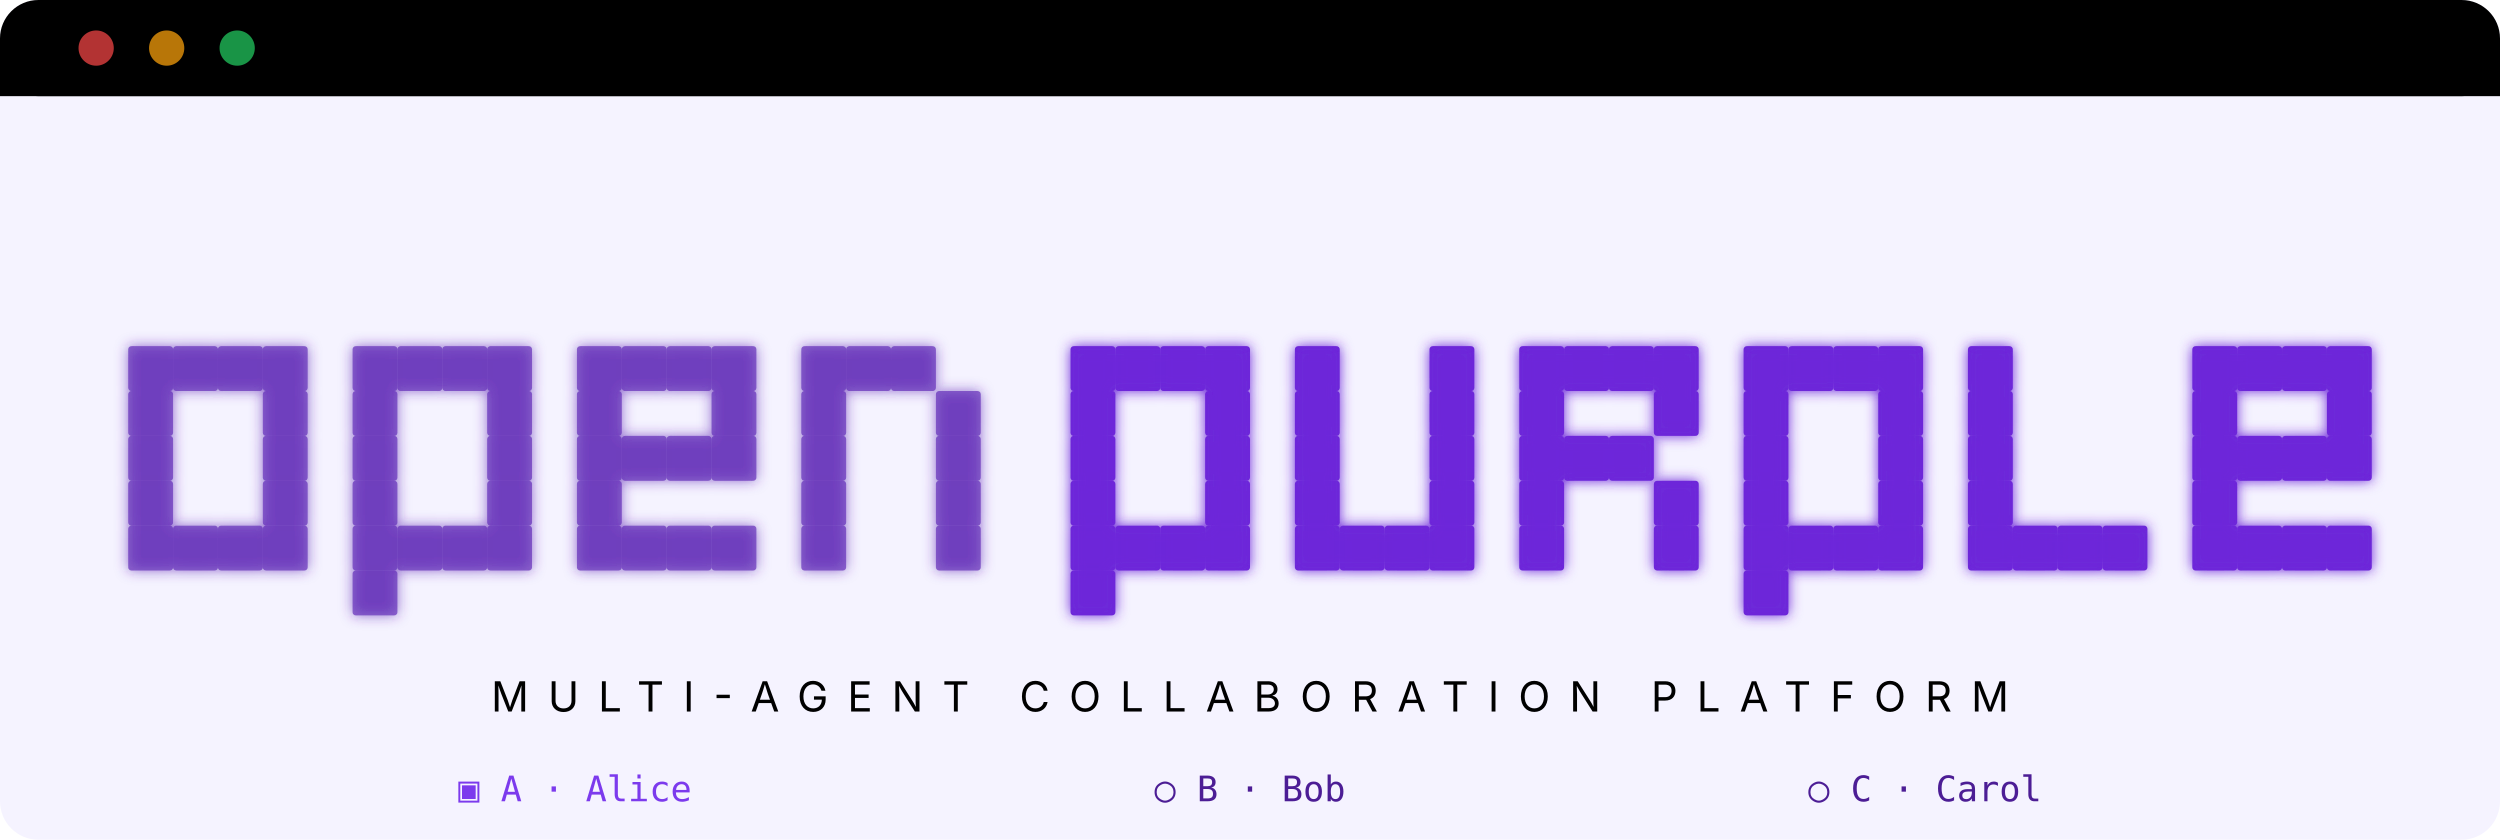
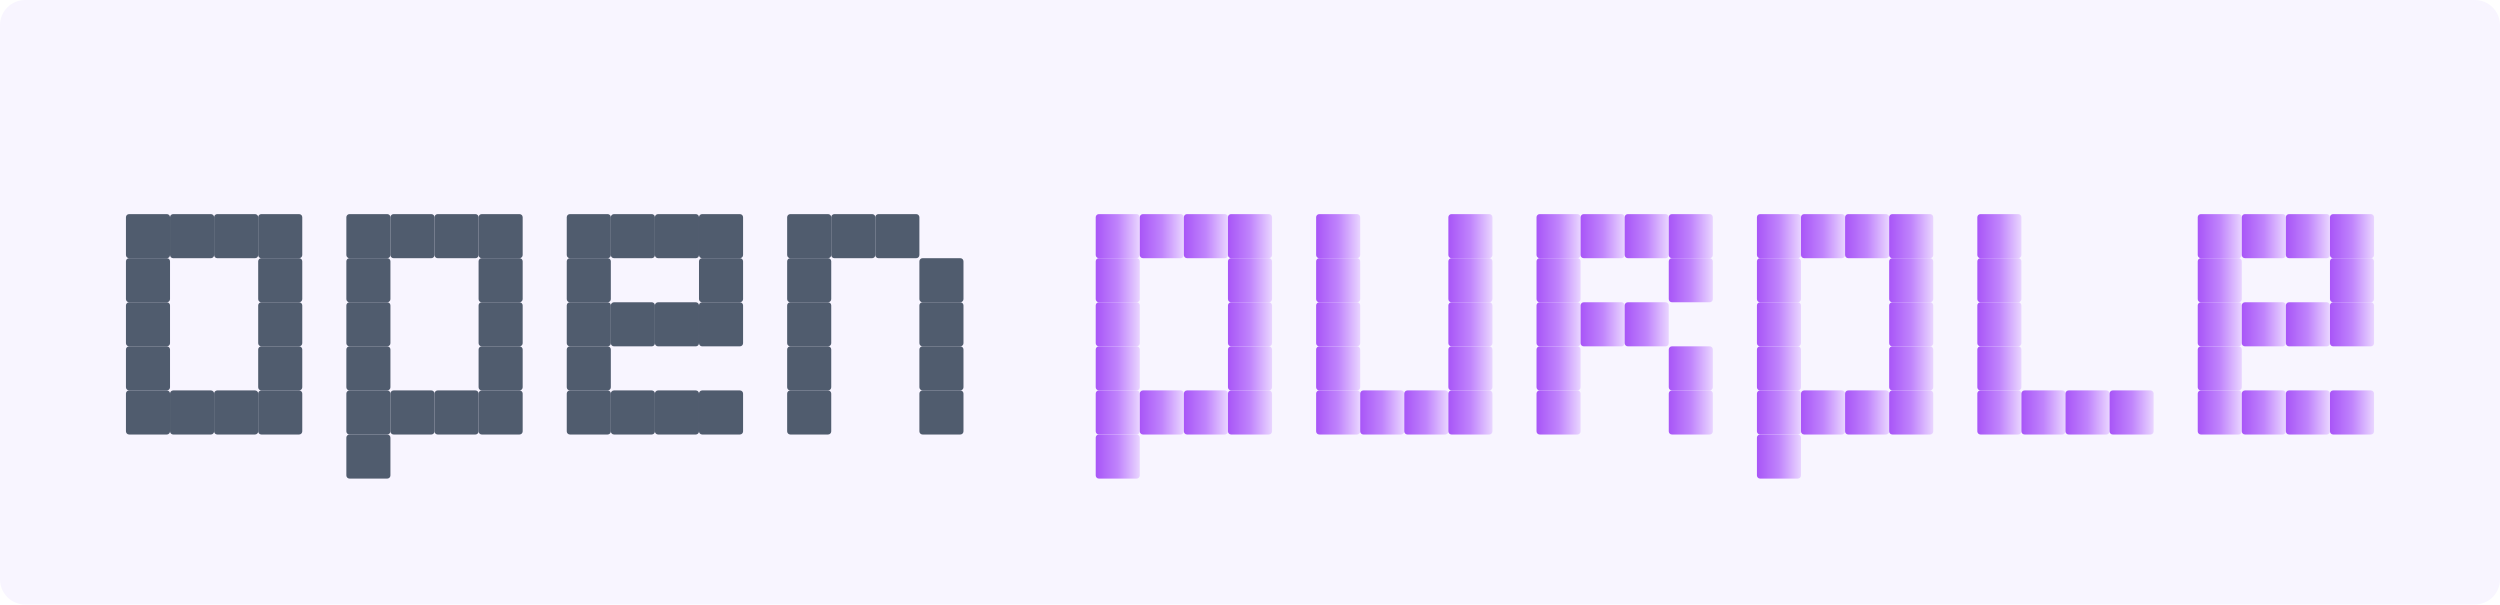
- <svg xmlns="http://www.w3.org/2000/svg" viewBox="0 0 780 262" width="780" height="262">
+ <svg xmlns="http://www.w3.org/2000/svg" viewBox="0 0 794 192" width="794" height="192">
  <defs>
-     <linearGradient id="lG" x1="0" y1="0" x2="1" y2="0">
-       <stop offset="0%" stop-color="#7c3aed" />
-       <stop offset="100%" stop-color="#8b5cf6" />
+     <linearGradient id="purpleG" x1="0" y1="0" x2="1" y2="0">
+       <stop offset="0%" stop-color="#a855f7" />
+       <stop offset="50%" stop-color="#c084fc" />
+       <stop offset="100%" stop-color="#e9d5ff" />
    </linearGradient>
-     <linearGradient id="rG" x1="0" y1="0" x2="1" y2="0">
-       <stop offset="0%" stop-color="#a855f7" />
-       <stop offset="45%" stop-color="#c084fc" />
-       <stop offset="100%" stop-color="#f3e8ff" />
-     </linearGradient>
-     <filter id="glow">
-       <feGaussianBlur stdDeviation="2" />
-       <feMerge>
-         <feMergeNode in="SourceGraphic" />
-         <feMergeNode in="blur" />
-       </feMerge>
-     </filter>
  </defs>
-   <rect width="780" height="262" fill="#f5f3ff" rx="12" />
-   <rect x="0" y="0" width="780" height="30" fill="undefined" rx="12" />
-   <rect x="0" y="15" width="780" height="15" fill="undefined" />
-   <circle cx="30" cy="15" r="5.5" fill="#ef4444" opacity="0.75" />
-   <circle cx="52" cy="15" r="5.5" fill="#f59e0b" opacity="0.75" />
-   <circle cx="74" cy="15" r="5.5" fill="#22c55e" opacity="0.75" />
-   <g filter="url(#glow)">
-     <rect x="40.0" y="108.0" width="14" height="14" rx="1" fill="#5b21b6" fill-opacity="0.65" />
-     <rect x="40.0" y="122.0" width="14" height="14" rx="1" fill="#5b21b6" fill-opacity="0.65" />
-     <rect x="54.0" y="108.0" width="14" height="14" rx="1" fill="#5b21b6" fill-opacity="0.65" />
-     <rect x="68.0" y="108.0" width="14" height="14" rx="1" fill="#5b21b6" fill-opacity="0.65" />
-     <rect x="82.0" y="108.0" width="14" height="14" rx="1" fill="#5b21b6" fill-opacity="0.65" />
-     <rect x="82.0" y="122.0" width="14" height="14" rx="1" fill="#5b21b6" fill-opacity="0.65" />
-     <rect x="110.0" y="108.0" width="14" height="14" rx="1" fill="#5b21b6" fill-opacity="0.65" />
-     <rect x="110.0" y="122.0" width="14" height="14" rx="1" fill="#5b21b6" fill-opacity="0.65" />
-     <rect x="124.0" y="108.0" width="14" height="14" rx="1" fill="#5b21b6" fill-opacity="0.65" />
-     <rect x="138.0" y="108.0" width="14" height="14" rx="1" fill="#5b21b6" fill-opacity="0.65" />
-     <rect x="152.0" y="108.0" width="14" height="14" rx="1" fill="#5b21b6" fill-opacity="0.65" />
-     <rect x="152.0" y="122.0" width="14" height="14" rx="1" fill="#5b21b6" fill-opacity="0.65" />
-     <rect x="180.0" y="108.0" width="14" height="14" rx="1" fill="#5b21b6" fill-opacity="0.65" />
-     <rect x="180.0" y="122.0" width="14" height="14" rx="1" fill="#5b21b6" fill-opacity="0.65" />
-     <rect x="194.0" y="108.0" width="14" height="14" rx="1" fill="#5b21b6" fill-opacity="0.65" />
-     <rect x="208.0" y="108.0" width="14" height="14" rx="1" fill="#5b21b6" fill-opacity="0.65" />
-     <rect x="222.0" y="108.0" width="14" height="14" rx="1" fill="#5b21b6" fill-opacity="0.65" />
-     <rect x="222.0" y="122.0" width="14" height="14" rx="1" fill="#5b21b6" fill-opacity="0.65" />
-     <rect x="250.0" y="108.0" width="14" height="14" rx="1" fill="#5b21b6" fill-opacity="0.65" />
-     <rect x="250.0" y="122.0" width="14" height="14" rx="1" fill="#5b21b6" fill-opacity="0.65" />
-     <rect x="264.0" y="108.0" width="14" height="14" rx="1" fill="#5b21b6" fill-opacity="0.65" />
-     <rect x="278.0" y="108.0" width="14" height="14" rx="1" fill="#5b21b6" fill-opacity="0.65" />
-     <rect x="292.0" y="122.0" width="14" height="14" rx="1" fill="#5b21b6" fill-opacity="0.65" />
-     <rect x="40.0" y="136.0" width="14" height="14" rx="1" fill="#5b21b6" fill-opacity="0.65" />
-     <rect x="40.0" y="150.0" width="14" height="14" rx="1" fill="#5b21b6" fill-opacity="0.65" />
-     <rect x="82.0" y="136.0" width="14" height="14" rx="1" fill="#5b21b6" fill-opacity="0.65" />
-     <rect x="82.0" y="150.0" width="14" height="14" rx="1" fill="#5b21b6" fill-opacity="0.65" />
-     <rect x="110.0" y="136.0" width="14" height="14" rx="1" fill="#5b21b6" fill-opacity="0.65" />
-     <rect x="110.0" y="150.0" width="14" height="14" rx="1" fill="#5b21b6" fill-opacity="0.65" />
-     <rect x="152.0" y="136.0" width="14" height="14" rx="1" fill="#5b21b6" fill-opacity="0.65" />
-     <rect x="152.0" y="150.0" width="14" height="14" rx="1" fill="#5b21b6" fill-opacity="0.65" />
-     <rect x="180.0" y="136.0" width="14" height="14" rx="1" fill="#5b21b6" fill-opacity="0.65" />
-     <rect x="180.0" y="150.0" width="14" height="14" rx="1" fill="#5b21b6" fill-opacity="0.65" />
-     <rect x="194.0" y="136.0" width="14" height="14" rx="1" fill="#5b21b6" fill-opacity="0.65" />
-     <rect x="208.0" y="136.0" width="14" height="14" rx="1" fill="#5b21b6" fill-opacity="0.65" />
-     <rect x="222.0" y="136.0" width="14" height="14" rx="1" fill="#5b21b6" fill-opacity="0.65" />
-     <rect x="250.0" y="136.0" width="14" height="14" rx="1" fill="#5b21b6" fill-opacity="0.65" />
-     <rect x="250.0" y="150.0" width="14" height="14" rx="1" fill="#5b21b6" fill-opacity="0.65" />
-     <rect x="292.0" y="136.0" width="14" height="14" rx="1" fill="#5b21b6" fill-opacity="0.65" />
-     <rect x="292.0" y="150.0" width="14" height="14" rx="1" fill="#5b21b6" fill-opacity="0.65" />
-     <rect x="40.0" y="164.0" width="14" height="14" rx="1" fill="#5b21b6" fill-opacity="0.65" />
-     <rect x="54.0" y="164.0" width="14" height="14" rx="1" fill="#5b21b6" fill-opacity="0.65" />
-     <rect x="68.0" y="164.0" width="14" height="14" rx="1" fill="#5b21b6" fill-opacity="0.65" />
-     <rect x="82.0" y="164.0" width="14" height="14" rx="1" fill="#5b21b6" fill-opacity="0.65" />
-     <rect x="110.0" y="164.0" width="14" height="14" rx="1" fill="#5b21b6" fill-opacity="0.65" />
-     <rect x="110.0" y="178.0" width="14" height="14" rx="1" fill="#5b21b6" fill-opacity="0.65" />
-     <rect x="124.0" y="164.0" width="14" height="14" rx="1" fill="#5b21b6" fill-opacity="0.65" />
-     <rect x="138.0" y="164.0" width="14" height="14" rx="1" fill="#5b21b6" fill-opacity="0.65" />
-     <rect x="152.0" y="164.0" width="14" height="14" rx="1" fill="#5b21b6" fill-opacity="0.65" />
-     <rect x="180.0" y="164.0" width="14" height="14" rx="1" fill="#5b21b6" fill-opacity="0.65" />
-     <rect x="194.0" y="164.0" width="14" height="14" rx="1" fill="#5b21b6" fill-opacity="0.65" />
-     <rect x="208.0" y="164.0" width="14" height="14" rx="1" fill="#5b21b6" fill-opacity="0.65" />
-     <rect x="222.0" y="164.0" width="14" height="14" rx="1" fill="#5b21b6" fill-opacity="0.65" />
-     <rect x="250.0" y="164.0" width="14" height="14" rx="1" fill="#5b21b6" fill-opacity="0.65" />
-     <rect x="292.0" y="164.0" width="14" height="14" rx="1" fill="#5b21b6" fill-opacity="0.65" />
-     <rect x="334.0" y="108.0" width="14" height="14" rx="1" fill="#6d28d9" fill-opacity="1" />
-     <rect x="334.0" y="122.0" width="14" height="14" rx="1" fill="#6d28d9" fill-opacity="1" />
-     <rect x="348.0" y="108.0" width="14" height="14" rx="1" fill="#6d28d9" fill-opacity="1" />
-     <rect x="362.0" y="108.0" width="14" height="14" rx="1" fill="#6d28d9" fill-opacity="1" />
-     <rect x="376.0" y="108.0" width="14" height="14" rx="1" fill="#6d28d9" fill-opacity="1" />
-     <rect x="376.0" y="122.0" width="14" height="14" rx="1" fill="#6d28d9" fill-opacity="1" />
-     <rect x="404.0" y="108.0" width="14" height="14" rx="1" fill="#6d28d9" fill-opacity="1" />
-     <rect x="404.0" y="122.0" width="14" height="14" rx="1" fill="#6d28d9" fill-opacity="1" />
-     <rect x="446.0" y="108.0" width="14" height="14" rx="1" fill="#6d28d9" fill-opacity="1" />
-     <rect x="446.0" y="122.0" width="14" height="14" rx="1" fill="#6d28d9" fill-opacity="1" />
-     <rect x="474.0" y="108.0" width="14" height="14" rx="1" fill="#6d28d9" fill-opacity="1" />
-     <rect x="474.0" y="122.0" width="14" height="14" rx="1" fill="#6d28d9" fill-opacity="1" />
-     <rect x="488.0" y="108.0" width="14" height="14" rx="1" fill="#6d28d9" fill-opacity="1" />
-     <rect x="502.0" y="108.0" width="14" height="14" rx="1" fill="#6d28d9" fill-opacity="1" />
-     <rect x="516.0" y="108.0" width="14" height="14" rx="1" fill="#6d28d9" fill-opacity="1" />
-     <rect x="516.0" y="122.0" width="14" height="14" rx="1" fill="#6d28d9" fill-opacity="1" />
-     <rect x="544.0" y="108.0" width="14" height="14" rx="1" fill="#6d28d9" fill-opacity="1" />
-     <rect x="544.0" y="122.0" width="14" height="14" rx="1" fill="#6d28d9" fill-opacity="1" />
-     <rect x="558.0" y="108.0" width="14" height="14" rx="1" fill="#6d28d9" fill-opacity="1" />
-     <rect x="572.0" y="108.0" width="14" height="14" rx="1" fill="#6d28d9" fill-opacity="1" />
-     <rect x="586.0" y="108.0" width="14" height="14" rx="1" fill="#6d28d9" fill-opacity="1" />
-     <rect x="586.0" y="122.0" width="14" height="14" rx="1" fill="#6d28d9" fill-opacity="1" />
-     <rect x="614.0" y="108.0" width="14" height="14" rx="1" fill="#6d28d9" fill-opacity="1" />
-     <rect x="614.0" y="122.0" width="14" height="14" rx="1" fill="#6d28d9" fill-opacity="1" />
-     <rect x="684.0" y="108.0" width="14" height="14" rx="1" fill="#6d28d9" fill-opacity="1" />
-     <rect x="684.0" y="122.0" width="14" height="14" rx="1" fill="#6d28d9" fill-opacity="1" />
-     <rect x="698.0" y="108.0" width="14" height="14" rx="1" fill="#6d28d9" fill-opacity="1" />
-     <rect x="712.0" y="108.0" width="14" height="14" rx="1" fill="#6d28d9" fill-opacity="1" />
-     <rect x="726.0" y="108.0" width="14" height="14" rx="1" fill="#6d28d9" fill-opacity="1" />
-     <rect x="726.0" y="122.0" width="14" height="14" rx="1" fill="#6d28d9" fill-opacity="1" />
-     <rect x="334.0" y="136.0" width="14" height="14" rx="1" fill="#6d28d9" fill-opacity="1" />
-     <rect x="334.0" y="150.0" width="14" height="14" rx="1" fill="#6d28d9" fill-opacity="1" />
-     <rect x="376.0" y="136.0" width="14" height="14" rx="1" fill="#6d28d9" fill-opacity="1" />
-     <rect x="376.0" y="150.0" width="14" height="14" rx="1" fill="#6d28d9" fill-opacity="1" />
-     <rect x="404.0" y="136.0" width="14" height="14" rx="1" fill="#6d28d9" fill-opacity="1" />
-     <rect x="404.0" y="150.0" width="14" height="14" rx="1" fill="#6d28d9" fill-opacity="1" />
-     <rect x="446.0" y="136.0" width="14" height="14" rx="1" fill="#6d28d9" fill-opacity="1" />
-     <rect x="446.0" y="150.0" width="14" height="14" rx="1" fill="#6d28d9" fill-opacity="1" />
-     <rect x="474.0" y="136.0" width="14" height="14" rx="1" fill="#6d28d9" fill-opacity="1" />
-     <rect x="474.0" y="150.0" width="14" height="14" rx="1" fill="#6d28d9" fill-opacity="1" />
-     <rect x="488.0" y="136.0" width="14" height="14" rx="1" fill="#6d28d9" fill-opacity="1" />
-     <rect x="502.0" y="136.0" width="14" height="14" rx="1" fill="#6d28d9" fill-opacity="1" />
-     <rect x="516.0" y="150.0" width="14" height="14" rx="1" fill="#6d28d9" fill-opacity="1" />
-     <rect x="544.0" y="136.0" width="14" height="14" rx="1" fill="#6d28d9" fill-opacity="1" />
-     <rect x="544.0" y="150.0" width="14" height="14" rx="1" fill="#6d28d9" fill-opacity="1" />
-     <rect x="586.0" y="136.0" width="14" height="14" rx="1" fill="#6d28d9" fill-opacity="1" />
-     <rect x="586.0" y="150.0" width="14" height="14" rx="1" fill="#6d28d9" fill-opacity="1" />
-     <rect x="614.0" y="136.0" width="14" height="14" rx="1" fill="#6d28d9" fill-opacity="1" />
-     <rect x="614.0" y="150.0" width="14" height="14" rx="1" fill="#6d28d9" fill-opacity="1" />
-     <rect x="684.0" y="136.0" width="14" height="14" rx="1" fill="#6d28d9" fill-opacity="1" />
-     <rect x="684.0" y="150.0" width="14" height="14" rx="1" fill="#6d28d9" fill-opacity="1" />
-     <rect x="698.0" y="136.0" width="14" height="14" rx="1" fill="#6d28d9" fill-opacity="1" />
-     <rect x="712.0" y="136.0" width="14" height="14" rx="1" fill="#6d28d9" fill-opacity="1" />
-     <rect x="726.0" y="136.0" width="14" height="14" rx="1" fill="#6d28d9" fill-opacity="1" />
-     <rect x="334.0" y="164.0" width="14" height="14" rx="1" fill="#6d28d9" fill-opacity="1" />
-     <rect x="334.0" y="178.0" width="14" height="14" rx="1" fill="#6d28d9" fill-opacity="1" />
-     <rect x="348.0" y="164.0" width="14" height="14" rx="1" fill="#6d28d9" fill-opacity="1" />
-     <rect x="362.0" y="164.0" width="14" height="14" rx="1" fill="#6d28d9" fill-opacity="1" />
-     <rect x="376.0" y="164.0" width="14" height="14" rx="1" fill="#6d28d9" fill-opacity="1" />
-     <rect x="404.0" y="164.0" width="14" height="14" rx="1" fill="#6d28d9" fill-opacity="1" />
-     <rect x="418.0" y="164.0" width="14" height="14" rx="1" fill="#6d28d9" fill-opacity="1" />
-     <rect x="432.0" y="164.0" width="14" height="14" rx="1" fill="#6d28d9" fill-opacity="1" />
-     <rect x="446.0" y="164.0" width="14" height="14" rx="1" fill="#6d28d9" fill-opacity="1" />
-     <rect x="474.0" y="164.0" width="14" height="14" rx="1" fill="#6d28d9" fill-opacity="1" />
-     <rect x="516.0" y="164.0" width="14" height="14" rx="1" fill="#6d28d9" fill-opacity="1" />
-     <rect x="544.0" y="164.0" width="14" height="14" rx="1" fill="#6d28d9" fill-opacity="1" />
-     <rect x="544.0" y="178.0" width="14" height="14" rx="1" fill="#6d28d9" fill-opacity="1" />
-     <rect x="558.0" y="164.0" width="14" height="14" rx="1" fill="#6d28d9" fill-opacity="1" />
-     <rect x="572.0" y="164.0" width="14" height="14" rx="1" fill="#6d28d9" fill-opacity="1" />
-     <rect x="586.0" y="164.0" width="14" height="14" rx="1" fill="#6d28d9" fill-opacity="1" />
-     <rect x="614.0" y="164.0" width="14" height="14" rx="1" fill="#6d28d9" fill-opacity="1" />
-     <rect x="628.0" y="164.0" width="14" height="14" rx="1" fill="#6d28d9" fill-opacity="1" />
-     <rect x="642.0" y="164.0" width="14" height="14" rx="1" fill="#6d28d9" fill-opacity="1" />
-     <rect x="656.0" y="164.0" width="14" height="14" rx="1" fill="#6d28d9" fill-opacity="1" />
-     <rect x="684.0" y="164.0" width="14" height="14" rx="1" fill="#6d28d9" fill-opacity="1" />
-     <rect x="698.0" y="164.0" width="14" height="14" rx="1" fill="#6d28d9" fill-opacity="1" />
-     <rect x="712.0" y="164.0" width="14" height="14" rx="1" fill="#6d28d9" fill-opacity="1" />
-     <rect x="726.0" y="164.0" width="14" height="14" rx="1" fill="#6d28d9" fill-opacity="1" />
-   </g>
-   <text x="390" y="222" text-anchor="middle" font-family="system-ui,-apple-system,sans-serif" font-size="13" fill="undefined" letter-spacing="6">MULTI-AGENT COLLABORATION PLATFORM</text>
-   <text x="179.4" y="250" text-anchor="middle" font-family="monospace" font-size="11" fill="#7c3aed">▣ A · Alice</text>
-   <text x="390" y="250" text-anchor="middle" font-family="monospace" font-size="11" fill="#4c1d95">○ B · Bob</text>
-   <text x="600.6" y="250" text-anchor="middle" font-family="monospace" font-size="11" fill="#4c1d95">○ C · Carol</text>
+   <rect width="794" height="192" fill="#f8f5ff" rx="8" />
+   <rect x="40.0" y="68.0" width="14" height="14" rx="1" fill="#334155" fill-opacity="0.85" />
+   <rect x="40.0" y="82.0" width="14" height="14" rx="1" fill="#334155" fill-opacity="0.85" />
+   <rect x="54.0" y="68.0" width="14" height="14" rx="1" fill="#334155" fill-opacity="0.85" />
+   <rect x="68.0" y="68.0" width="14" height="14" rx="1" fill="#334155" fill-opacity="0.85" />
+   <rect x="82.0" y="68.0" width="14" height="14" rx="1" fill="#334155" fill-opacity="0.85" />
+   <rect x="82.0" y="82.0" width="14" height="14" rx="1" fill="#334155" fill-opacity="0.85" />
+   <rect x="110.0" y="68.0" width="14" height="14" rx="1" fill="#334155" fill-opacity="0.85" />
+   <rect x="110.0" y="82.0" width="14" height="14" rx="1" fill="#334155" fill-opacity="0.85" />
+   <rect x="124.0" y="68.0" width="14" height="14" rx="1" fill="#334155" fill-opacity="0.85" />
+   <rect x="138.0" y="68.0" width="14" height="14" rx="1" fill="#334155" fill-opacity="0.85" />
+   <rect x="152.0" y="68.0" width="14" height="14" rx="1" fill="#334155" fill-opacity="0.85" />
+   <rect x="152.0" y="82.0" width="14" height="14" rx="1" fill="#334155" fill-opacity="0.85" />
+   <rect x="180.0" y="68.0" width="14" height="14" rx="1" fill="#334155" fill-opacity="0.85" />
+   <rect x="180.0" y="82.0" width="14" height="14" rx="1" fill="#334155" fill-opacity="0.85" />
+   <rect x="194.0" y="68.0" width="14" height="14" rx="1" fill="#334155" fill-opacity="0.85" />
+   <rect x="208.0" y="68.0" width="14" height="14" rx="1" fill="#334155" fill-opacity="0.85" />
+   <rect x="222.0" y="68.0" width="14" height="14" rx="1" fill="#334155" fill-opacity="0.85" />
+   <rect x="222.0" y="82.0" width="14" height="14" rx="1" fill="#334155" fill-opacity="0.85" />
+   <rect x="250.0" y="68.0" width="14" height="14" rx="1" fill="#334155" fill-opacity="0.85" />
+   <rect x="250.0" y="82.0" width="14" height="14" rx="1" fill="#334155" fill-opacity="0.85" />
+   <rect x="264.0" y="68.0" width="14" height="14" rx="1" fill="#334155" fill-opacity="0.85" />
+   <rect x="278.0" y="68.0" width="14" height="14" rx="1" fill="#334155" fill-opacity="0.85" />
+   <rect x="292.0" y="82.0" width="14" height="14" rx="1" fill="#334155" fill-opacity="0.85" />
+   <rect x="40.0" y="96.0" width="14" height="14" rx="1" fill="#334155" fill-opacity="0.85" />
+   <rect x="40.0" y="110.0" width="14" height="14" rx="1" fill="#334155" fill-opacity="0.85" />
+   <rect x="82.0" y="96.0" width="14" height="14" rx="1" fill="#334155" fill-opacity="0.85" />
+   <rect x="82.0" y="110.0" width="14" height="14" rx="1" fill="#334155" fill-opacity="0.85" />
+   <rect x="110.0" y="96.0" width="14" height="14" rx="1" fill="#334155" fill-opacity="0.85" />
+   <rect x="110.0" y="110.0" width="14" height="14" rx="1" fill="#334155" fill-opacity="0.85" />
+   <rect x="152.0" y="96.0" width="14" height="14" rx="1" fill="#334155" fill-opacity="0.85" />
+   <rect x="152.0" y="110.0" width="14" height="14" rx="1" fill="#334155" fill-opacity="0.85" />
+   <rect x="180.0" y="96.0" width="14" height="14" rx="1" fill="#334155" fill-opacity="0.85" />
+   <rect x="180.0" y="110.0" width="14" height="14" rx="1" fill="#334155" fill-opacity="0.85" />
+   <rect x="194.0" y="96.0" width="14" height="14" rx="1" fill="#334155" fill-opacity="0.85" />
+   <rect x="208.0" y="96.0" width="14" height="14" rx="1" fill="#334155" fill-opacity="0.85" />
+   <rect x="222.0" y="96.0" width="14" height="14" rx="1" fill="#334155" fill-opacity="0.85" />
+   <rect x="250.0" y="96.0" width="14" height="14" rx="1" fill="#334155" fill-opacity="0.85" />
+   <rect x="250.0" y="110.0" width="14" height="14" rx="1" fill="#334155" fill-opacity="0.85" />
+   <rect x="292.0" y="96.0" width="14" height="14" rx="1" fill="#334155" fill-opacity="0.85" />
+   <rect x="292.0" y="110.0" width="14" height="14" rx="1" fill="#334155" fill-opacity="0.85" />
+   <rect x="40.0" y="124.0" width="14" height="14" rx="1" fill="#334155" fill-opacity="0.85" />
+   <rect x="54.0" y="124.0" width="14" height="14" rx="1" fill="#334155" fill-opacity="0.85" />
+   <rect x="68.0" y="124.0" width="14" height="14" rx="1" fill="#334155" fill-opacity="0.85" />
+   <rect x="82.0" y="124.0" width="14" height="14" rx="1" fill="#334155" fill-opacity="0.85" />
+   <rect x="110.0" y="124.0" width="14" height="14" rx="1" fill="#334155" fill-opacity="0.85" />
+   <rect x="110.0" y="138.0" width="14" height="14" rx="1" fill="#334155" fill-opacity="0.85" />
+   <rect x="124.0" y="124.0" width="14" height="14" rx="1" fill="#334155" fill-opacity="0.85" />
+   <rect x="138.0" y="124.0" width="14" height="14" rx="1" fill="#334155" fill-opacity="0.85" />
+   <rect x="152.0" y="124.0" width="14" height="14" rx="1" fill="#334155" fill-opacity="0.85" />
+   <rect x="180.0" y="124.0" width="14" height="14" rx="1" fill="#334155" fill-opacity="0.85" />
+   <rect x="194.0" y="124.0" width="14" height="14" rx="1" fill="#334155" fill-opacity="0.85" />
+   <rect x="208.0" y="124.0" width="14" height="14" rx="1" fill="#334155" fill-opacity="0.85" />
+   <rect x="222.0" y="124.0" width="14" height="14" rx="1" fill="#334155" fill-opacity="0.85" />
+   <rect x="250.0" y="124.0" width="14" height="14" rx="1" fill="#334155" fill-opacity="0.85" />
+   <rect x="292.0" y="124.0" width="14" height="14" rx="1" fill="#334155" fill-opacity="0.85" />
+   <rect x="348.0" y="68.0" width="14" height="14" rx="1" fill="url(#purpleG)" fill-opacity="1" />
+   <rect x="348.0" y="82.0" width="14" height="14" rx="1" fill="url(#purpleG)" fill-opacity="1" />
+   <rect x="362.0" y="68.0" width="14" height="14" rx="1" fill="url(#purpleG)" fill-opacity="1" />
+   <rect x="376.0" y="68.0" width="14" height="14" rx="1" fill="url(#purpleG)" fill-opacity="1" />
+   <rect x="390.0" y="68.0" width="14" height="14" rx="1" fill="url(#purpleG)" fill-opacity="1" />
+   <rect x="390.0" y="82.0" width="14" height="14" rx="1" fill="url(#purpleG)" fill-opacity="1" />
+   <rect x="418.0" y="68.0" width="14" height="14" rx="1" fill="url(#purpleG)" fill-opacity="1" />
+   <rect x="418.0" y="82.0" width="14" height="14" rx="1" fill="url(#purpleG)" fill-opacity="1" />
+   <rect x="460.0" y="68.0" width="14" height="14" rx="1" fill="url(#purpleG)" fill-opacity="1" />
+   <rect x="460.0" y="82.0" width="14" height="14" rx="1" fill="url(#purpleG)" fill-opacity="1" />
+   <rect x="488.0" y="68.0" width="14" height="14" rx="1" fill="url(#purpleG)" fill-opacity="1" />
+   <rect x="488.0" y="82.0" width="14" height="14" rx="1" fill="url(#purpleG)" fill-opacity="1" />
+   <rect x="502.0" y="68.0" width="14" height="14" rx="1" fill="url(#purpleG)" fill-opacity="1" />
+   <rect x="516.0" y="68.0" width="14" height="14" rx="1" fill="url(#purpleG)" fill-opacity="1" />
+   <rect x="530.0" y="68.0" width="14" height="14" rx="1" fill="url(#purpleG)" fill-opacity="1" />
+   <rect x="530.0" y="82.0" width="14" height="14" rx="1" fill="url(#purpleG)" fill-opacity="1" />
+   <rect x="558.0" y="68.0" width="14" height="14" rx="1" fill="url(#purpleG)" fill-opacity="1" />
+   <rect x="558.0" y="82.0" width="14" height="14" rx="1" fill="url(#purpleG)" fill-opacity="1" />
+   <rect x="572.0" y="68.0" width="14" height="14" rx="1" fill="url(#purpleG)" fill-opacity="1" />
+   <rect x="586.0" y="68.0" width="14" height="14" rx="1" fill="url(#purpleG)" fill-opacity="1" />
+   <rect x="600.0" y="68.0" width="14" height="14" rx="1" fill="url(#purpleG)" fill-opacity="1" />
+   <rect x="600.0" y="82.0" width="14" height="14" rx="1" fill="url(#purpleG)" fill-opacity="1" />
+   <rect x="628.0" y="68.0" width="14" height="14" rx="1" fill="url(#purpleG)" fill-opacity="1" />
+   <rect x="628.0" y="82.0" width="14" height="14" rx="1" fill="url(#purpleG)" fill-opacity="1" />
+   <rect x="698.0" y="68.0" width="14" height="14" rx="1" fill="url(#purpleG)" fill-opacity="1" />
+   <rect x="698.0" y="82.0" width="14" height="14" rx="1" fill="url(#purpleG)" fill-opacity="1" />
+   <rect x="712.0" y="68.0" width="14" height="14" rx="1" fill="url(#purpleG)" fill-opacity="1" />
+   <rect x="726.0" y="68.0" width="14" height="14" rx="1" fill="url(#purpleG)" fill-opacity="1" />
+   <rect x="740.0" y="68.0" width="14" height="14" rx="1" fill="url(#purpleG)" fill-opacity="1" />
+   <rect x="740.0" y="82.0" width="14" height="14" rx="1" fill="url(#purpleG)" fill-opacity="1" />
+   <rect x="348.0" y="96.0" width="14" height="14" rx="1" fill="url(#purpleG)" fill-opacity="1" />
+   <rect x="348.0" y="110.0" width="14" height="14" rx="1" fill="url(#purpleG)" fill-opacity="1" />
+   <rect x="390.0" y="96.0" width="14" height="14" rx="1" fill="url(#purpleG)" fill-opacity="1" />
+   <rect x="390.0" y="110.0" width="14" height="14" rx="1" fill="url(#purpleG)" fill-opacity="1" />
+   <rect x="418.0" y="96.0" width="14" height="14" rx="1" fill="url(#purpleG)" fill-opacity="1" />
+   <rect x="418.0" y="110.0" width="14" height="14" rx="1" fill="url(#purpleG)" fill-opacity="1" />
+   <rect x="460.0" y="96.0" width="14" height="14" rx="1" fill="url(#purpleG)" fill-opacity="1" />
+   <rect x="460.0" y="110.0" width="14" height="14" rx="1" fill="url(#purpleG)" fill-opacity="1" />
+   <rect x="488.0" y="96.0" width="14" height="14" rx="1" fill="url(#purpleG)" fill-opacity="1" />
+   <rect x="488.0" y="110.0" width="14" height="14" rx="1" fill="url(#purpleG)" fill-opacity="1" />
+   <rect x="502.0" y="96.0" width="14" height="14" rx="1" fill="url(#purpleG)" fill-opacity="1" />
+   <rect x="516.0" y="96.0" width="14" height="14" rx="1" fill="url(#purpleG)" fill-opacity="1" />
+   <rect x="530.0" y="110.0" width="14" height="14" rx="1" fill="url(#purpleG)" fill-opacity="1" />
+   <rect x="558.0" y="96.0" width="14" height="14" rx="1" fill="url(#purpleG)" fill-opacity="1" />
+   <rect x="558.0" y="110.0" width="14" height="14" rx="1" fill="url(#purpleG)" fill-opacity="1" />
+   <rect x="600.0" y="96.0" width="14" height="14" rx="1" fill="url(#purpleG)" fill-opacity="1" />
+   <rect x="600.0" y="110.0" width="14" height="14" rx="1" fill="url(#purpleG)" fill-opacity="1" />
+   <rect x="628.0" y="96.0" width="14" height="14" rx="1" fill="url(#purpleG)" fill-opacity="1" />
+   <rect x="628.0" y="110.0" width="14" height="14" rx="1" fill="url(#purpleG)" fill-opacity="1" />
+   <rect x="698.0" y="96.0" width="14" height="14" rx="1" fill="url(#purpleG)" fill-opacity="1" />
+   <rect x="698.0" y="110.0" width="14" height="14" rx="1" fill="url(#purpleG)" fill-opacity="1" />
+   <rect x="712.0" y="96.0" width="14" height="14" rx="1" fill="url(#purpleG)" fill-opacity="1" />
+   <rect x="726.0" y="96.0" width="14" height="14" rx="1" fill="url(#purpleG)" fill-opacity="1" />
+   <rect x="740.0" y="96.0" width="14" height="14" rx="1" fill="url(#purpleG)" fill-opacity="1" />
+   <rect x="348.0" y="124.0" width="14" height="14" rx="1" fill="url(#purpleG)" fill-opacity="1" />
+   <rect x="348.0" y="138.0" width="14" height="14" rx="1" fill="url(#purpleG)" fill-opacity="1" />
+   <rect x="362.0" y="124.0" width="14" height="14" rx="1" fill="url(#purpleG)" fill-opacity="1" />
+   <rect x="376.0" y="124.0" width="14" height="14" rx="1" fill="url(#purpleG)" fill-opacity="1" />
+   <rect x="390.0" y="124.0" width="14" height="14" rx="1" fill="url(#purpleG)" fill-opacity="1" />
+   <rect x="418.0" y="124.0" width="14" height="14" rx="1" fill="url(#purpleG)" fill-opacity="1" />
+   <rect x="432.0" y="124.0" width="14" height="14" rx="1" fill="url(#purpleG)" fill-opacity="1" />
+   <rect x="446.0" y="124.0" width="14" height="14" rx="1" fill="url(#purpleG)" fill-opacity="1" />
+   <rect x="460.0" y="124.0" width="14" height="14" rx="1" fill="url(#purpleG)" fill-opacity="1" />
+   <rect x="488.0" y="124.0" width="14" height="14" rx="1" fill="url(#purpleG)" fill-opacity="1" />
+   <rect x="530.0" y="124.0" width="14" height="14" rx="1" fill="url(#purpleG)" fill-opacity="1" />
+   <rect x="558.0" y="124.0" width="14" height="14" rx="1" fill="url(#purpleG)" fill-opacity="1" />
+   <rect x="558.0" y="138.0" width="14" height="14" rx="1" fill="url(#purpleG)" fill-opacity="1" />
+   <rect x="572.0" y="124.0" width="14" height="14" rx="1" fill="url(#purpleG)" fill-opacity="1" />
+   <rect x="586.0" y="124.0" width="14" height="14" rx="1" fill="url(#purpleG)" fill-opacity="1" />
+   <rect x="600.0" y="124.0" width="14" height="14" rx="1" fill="url(#purpleG)" fill-opacity="1" />
+   <rect x="628.0" y="124.0" width="14" height="14" rx="1" fill="url(#purpleG)" fill-opacity="1" />
+   <rect x="642.0" y="124.0" width="14" height="14" rx="1" fill="url(#purpleG)" fill-opacity="1" />
+   <rect x="656.0" y="124.0" width="14" height="14" rx="1" fill="url(#purpleG)" fill-opacity="1" />
+   <rect x="670.0" y="124.0" width="14" height="14" rx="1" fill="url(#purpleG)" fill-opacity="1" />
+   <rect x="698.0" y="124.0" width="14" height="14" rx="1" fill="url(#purpleG)" fill-opacity="1" />
+   <rect x="712.0" y="124.0" width="14" height="14" rx="1" fill="url(#purpleG)" fill-opacity="1" />
+   <rect x="726.0" y="124.0" width="14" height="14" rx="1" fill="url(#purpleG)" fill-opacity="1" />
+   <rect x="740.0" y="124.0" width="14" height="14" rx="1" fill="url(#purpleG)" fill-opacity="1" />
</svg>
